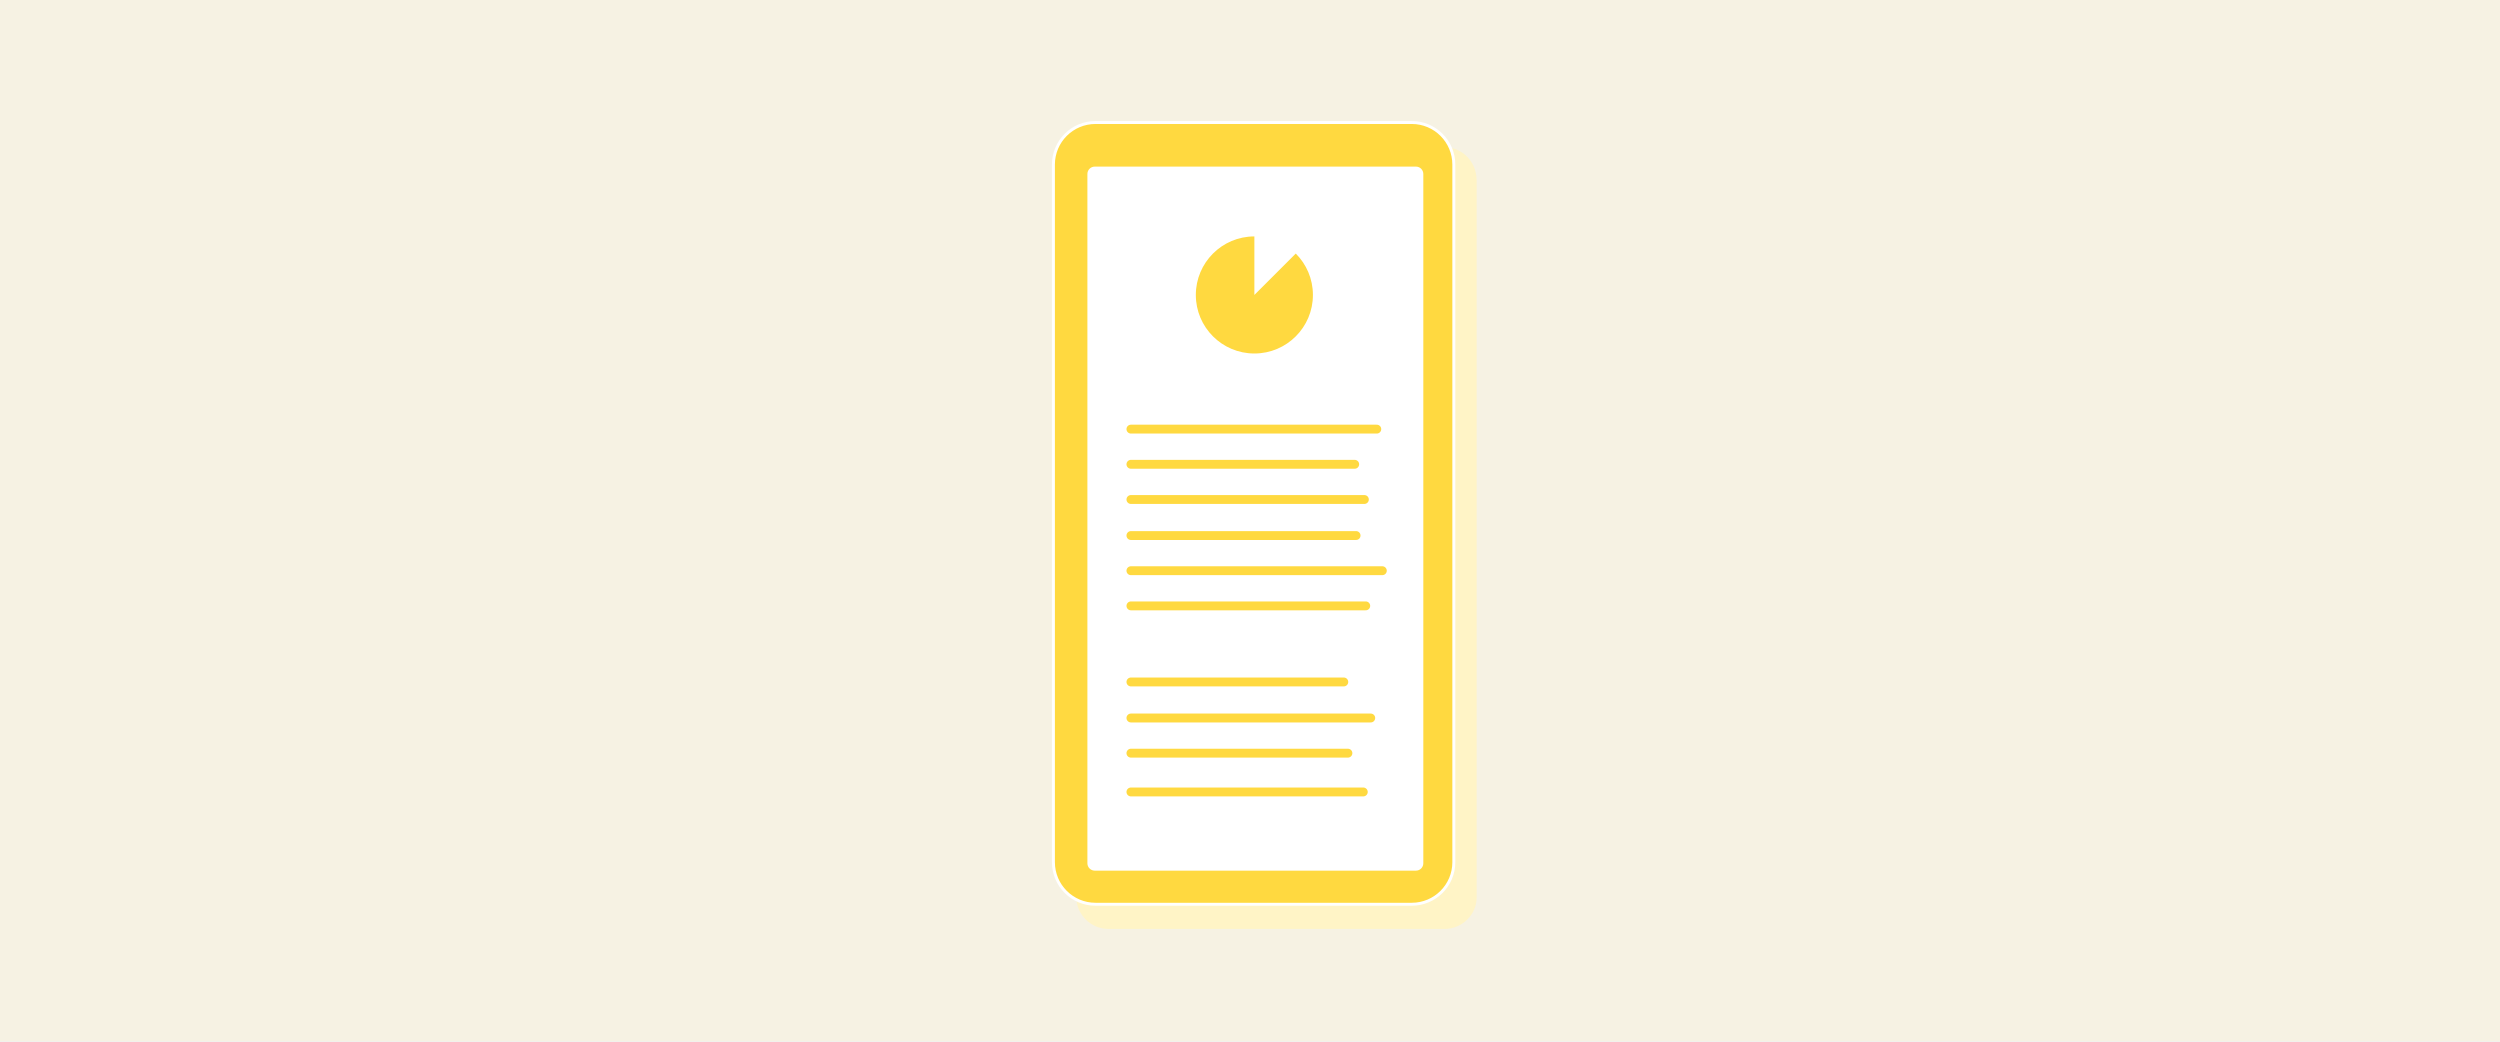
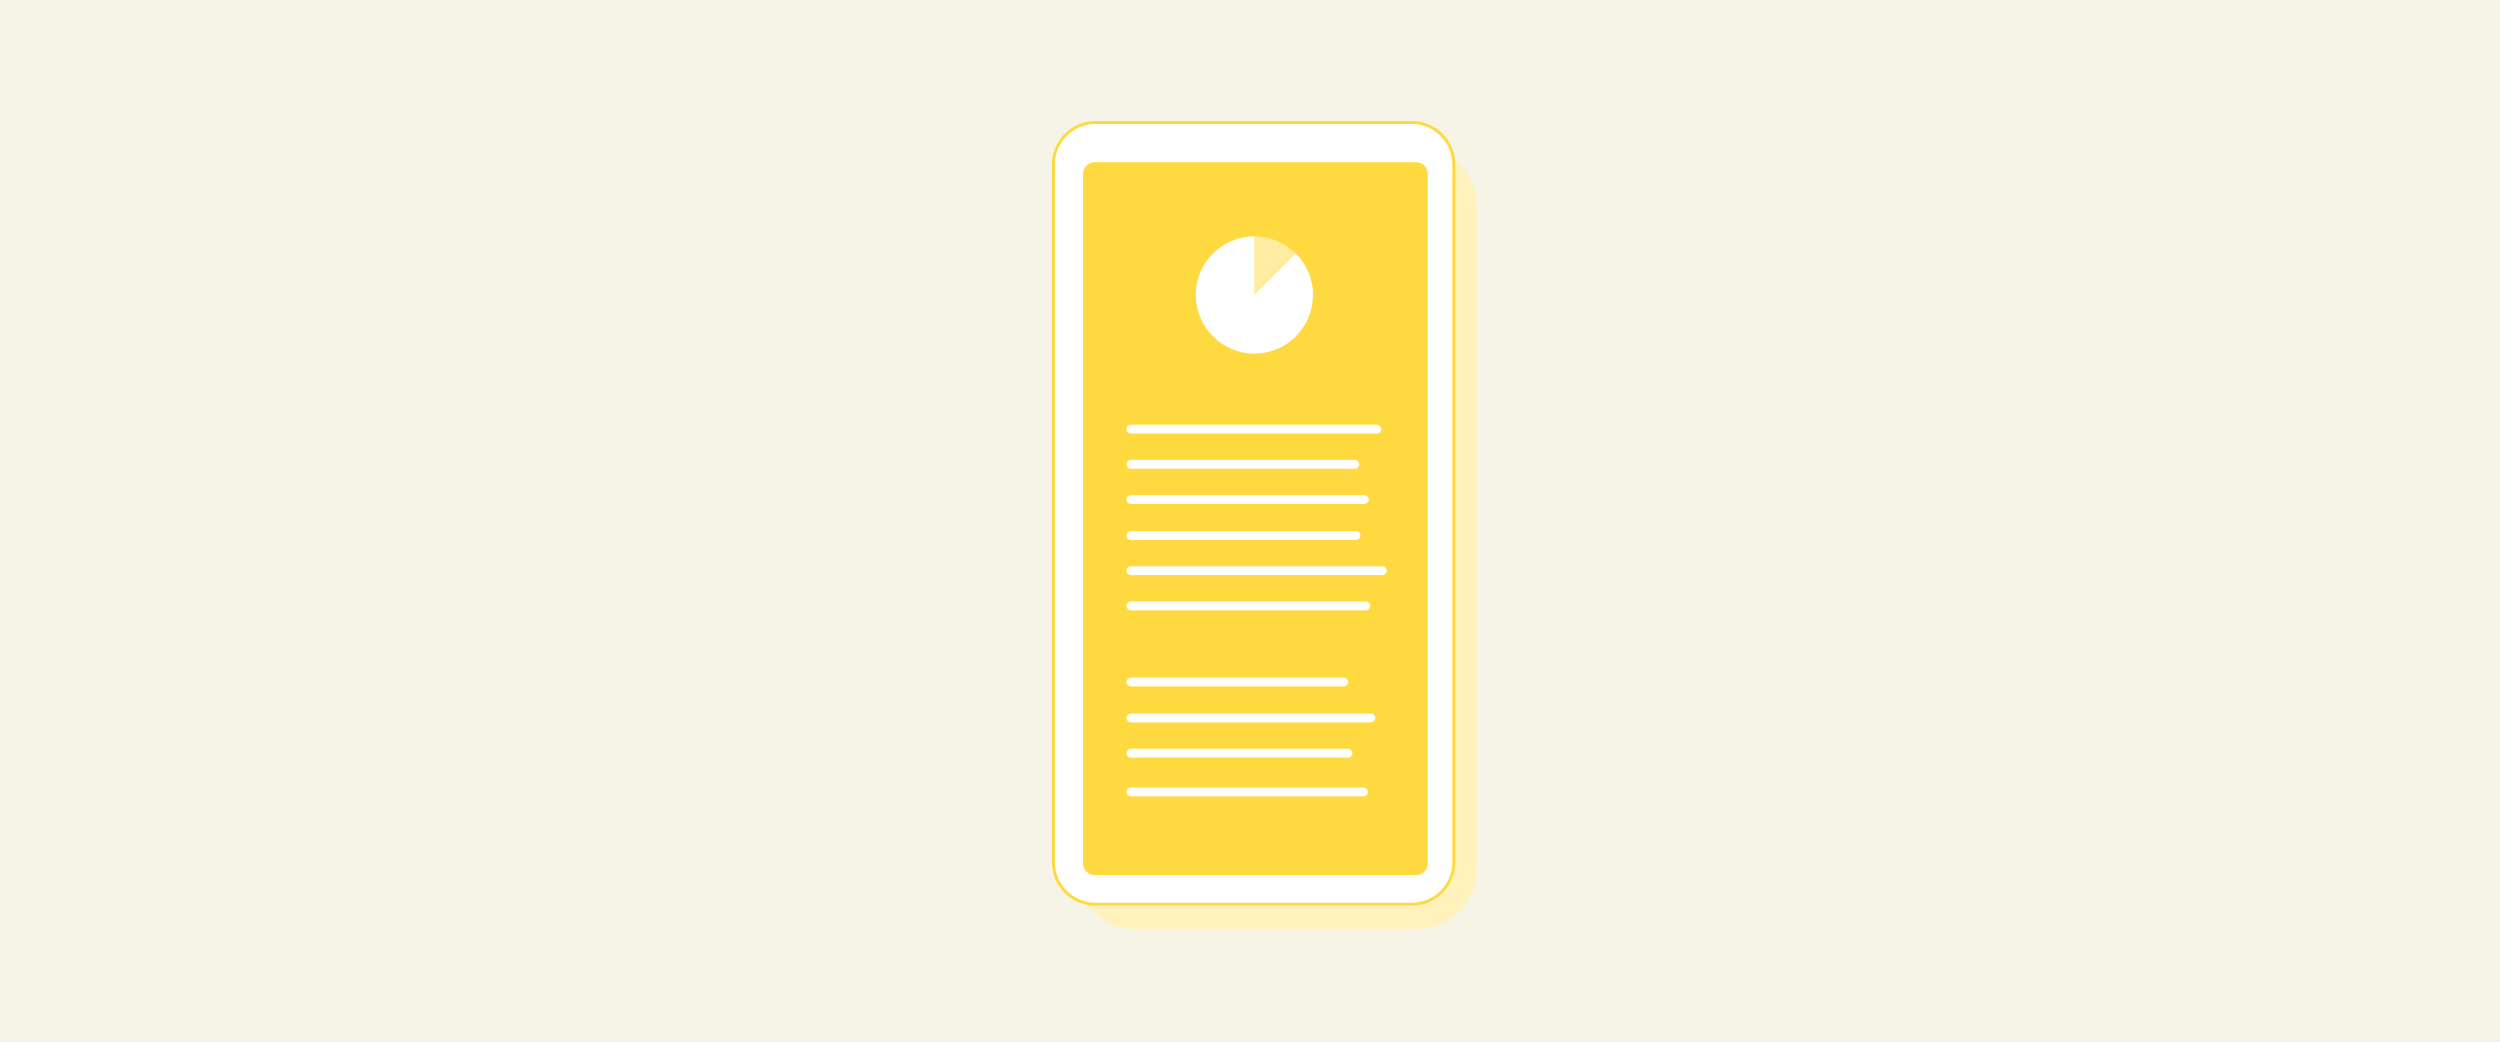
<svg xmlns="http://www.w3.org/2000/svg" id="Graphic" viewBox="0 0 600 250">
-   <rect x="0" y="-.09" width="600" height="250" fill="rgba(255, 245, 207, .4)" />
-   <path d="M346.68,222.94h-80.67c-4.24,0-7.71-3.47-7.71-7.71V43.04c0-4.24,3.47-7.71,7.71-7.71h80.67c4.24,0,7.71,3.47,7.71,7.94V215.46c0,4.02-3.47,7.49-7.71,7.49Z" fill="#fff4c6" />
-   <rect x="252.82" y="29.4" width="96.1" height="187.62" rx="10.1" ry="10.1" fill="#ffd940" stroke="#fff" stroke-linejoin="round" stroke-width=".71" />
-   <g>
-     <rect x="259.91" y="38.92" width="82.75" height="171.1" rx="2.83" ry="2.83" fill="#fff" />
-     <rect x="259.91" y="38.92" width="82.75" height="171.1" rx="2.83" ry="2.83" fill="none" stroke="#ffd940" stroke-linejoin="round" stroke-width="2.13" />
-   </g>
-   <path d="M310.99,60.86c2.54,2.54,4.11,6.05,4.11,9.93,0,7.76-6.29,14.05-14.05,14.05s-14.05-6.29-14.05-14.05,6.29-14.05,14.05-14.05v14.05l9.93-9.93Z" fill="#ffd940" />
-   <line x1="271.42" y1="102.99" x2="330.43" y2="102.99" fill="none" stroke="#ffd940" stroke-linecap="round" stroke-miterlimit="10" stroke-width="2.13" />
-   <line x1="271.42" y1="111.43" x2="325.13" y2="111.43" fill="none" stroke="#ffd940" stroke-linecap="round" stroke-miterlimit="10" stroke-width="2.13" />
-   <line x1="271.42" y1="119.88" x2="327.45" y2="119.88" fill="none" stroke="#ffd940" stroke-linecap="round" stroke-miterlimit="10" stroke-width="2.13" />
-   <line x1="271.42" y1="128.53" x2="325.46" y2="128.53" fill="none" stroke="#ffd940" stroke-linecap="round" stroke-miterlimit="10" stroke-width="2.13" />
-   <line x1="271.42" y1="136.97" x2="331.76" y2="136.97" fill="none" stroke="#ffd940" stroke-linecap="round" stroke-miterlimit="10" stroke-width="2.13" />
-   <line x1="271.42" y1="145.41" x2="327.78" y2="145.41" fill="none" stroke="#ffd940" stroke-linecap="round" stroke-miterlimit="10" stroke-width="2.13" />
-   <line x1="271.42" y1="163.67" x2="322.51" y2="163.67" fill="none" stroke="#ffd940" stroke-linecap="round" stroke-miterlimit="10" stroke-width="2.13" />
-   <line x1="271.42" y1="172.32" x2="328.98" y2="172.32" fill="none" stroke="#ffd940" stroke-linecap="round" stroke-miterlimit="10" stroke-width="2.13" />
-   <line x1="271.42" y1="180.76" x2="323.5" y2="180.76" fill="none" stroke="#ffd940" stroke-linecap="round" stroke-miterlimit="10" stroke-width="2.13" />
-   <line x1="271.42" y1="190.07" x2="327.19" y2="190.07" fill="none" stroke="#ffd940" stroke-linecap="round" stroke-miterlimit="10" stroke-width="2.13" />
+   <rect y="-.09" width="600" height="250" fill="rgba(255, 247, 217, .4)" />
+   <rect x="258.3" y="35.33" width="96.1" height="187.62" rx="14.17" ry="14.17" fill="#fff2bc" />
+   <rect x="252.82" y="29.4" width="96.1" height="187.62" rx="10.1" ry="10.1" fill="#fff" stroke="#ffd940" stroke-miterlimit="10" stroke-width=".71" />
+   <rect x="259.91" y="38.92" width="82.75" height="171.1" rx="2.83" ry="2.83" fill="#ffd940" />
+   <path d="M310.99,60.86c2.54,2.54,4.11,6.05,4.11,9.93,0,7.76-6.29,14.05-14.05,14.05s-14.05-6.29-14.05-14.05,6.29-14.05,14.05-14.05v14.05l9.93-9.93Z" fill="#fff" />
+   <line x1="271.42" y1="102.99" x2="330.43" y2="102.99" fill="none" stroke="#fff" stroke-linecap="round" stroke-miterlimit="10" stroke-width="2.13" />
+   <line x1="271.42" y1="111.43" x2="325.13" y2="111.43" fill="none" stroke="#fff" stroke-linecap="round" stroke-miterlimit="10" stroke-width="2.13" />
+   <line x1="271.42" y1="119.88" x2="327.45" y2="119.88" fill="none" stroke="#fff" stroke-linecap="round" stroke-miterlimit="10" stroke-width="2.13" />
+   <line x1="271.42" y1="128.53" x2="325.46" y2="128.53" fill="none" stroke="#fff" stroke-linecap="round" stroke-miterlimit="10" stroke-width="2.13" />
+   <line x1="271.42" y1="136.97" x2="331.76" y2="136.97" fill="none" stroke="#fff" stroke-linecap="round" stroke-miterlimit="10" stroke-width="2.13" />
+   <line x1="271.42" y1="145.41" x2="327.78" y2="145.41" fill="none" stroke="#fff" stroke-linecap="round" stroke-miterlimit="10" stroke-width="2.13" />
+   <line x1="271.42" y1="163.67" x2="322.51" y2="163.67" fill="none" stroke="#fff" stroke-linecap="round" stroke-miterlimit="10" stroke-width="2.13" />
+   <line x1="271.42" y1="172.32" x2="328.98" y2="172.32" fill="none" stroke="#fff" stroke-linecap="round" stroke-miterlimit="10" stroke-width="2.13" />
+   <line x1="271.42" y1="180.76" x2="323.5" y2="180.76" fill="none" stroke="#fff" stroke-linecap="round" stroke-miterlimit="10" stroke-width="2.13" />
+   <line x1="271.42" y1="190.07" x2="327.19" y2="190.07" fill="none" stroke="#fff" stroke-linecap="round" stroke-miterlimit="10" stroke-width="2.13" />
+   <path d="M310.99,80.73c-2.54,2.54-6.05,4.11-9.93,4.11-7.76,0-14.05-6.29-14.05-14.05s6.29-14.05,14.05-14.05,14.05,6.29,14.05,14.05h-14.05l9.93,9.93Z" fill="#fff" opacity=".5" />
</svg>
